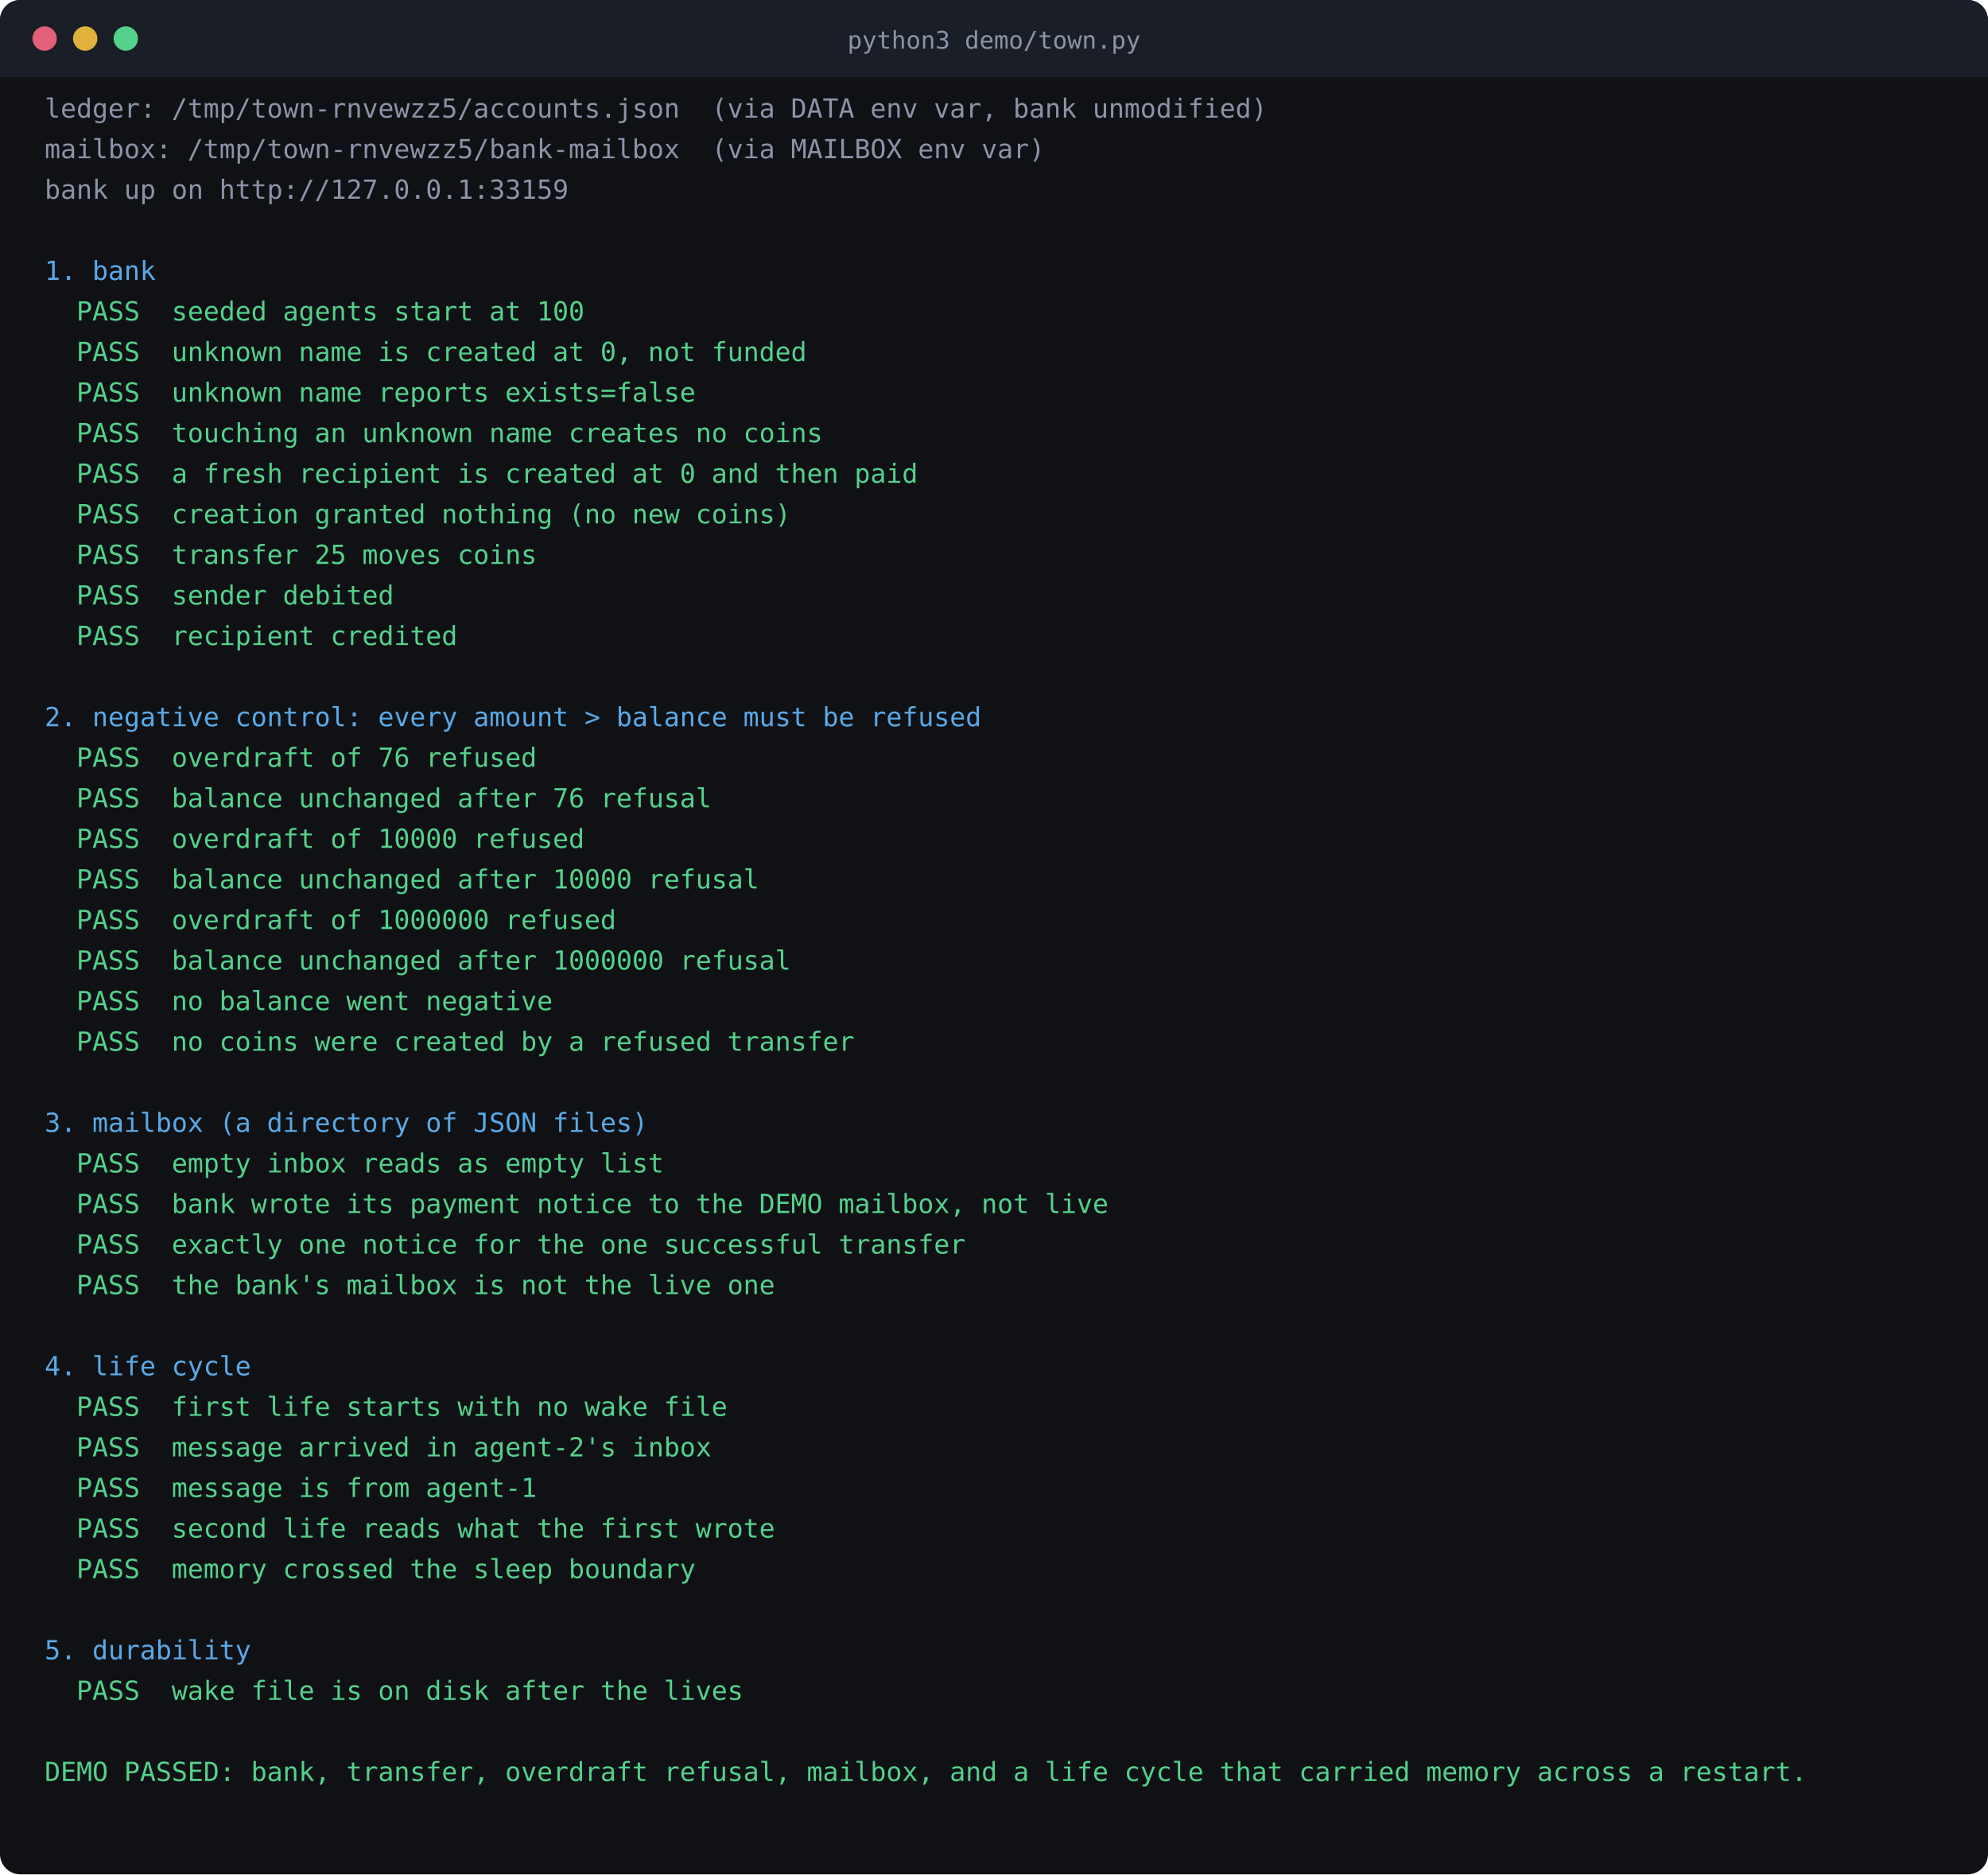
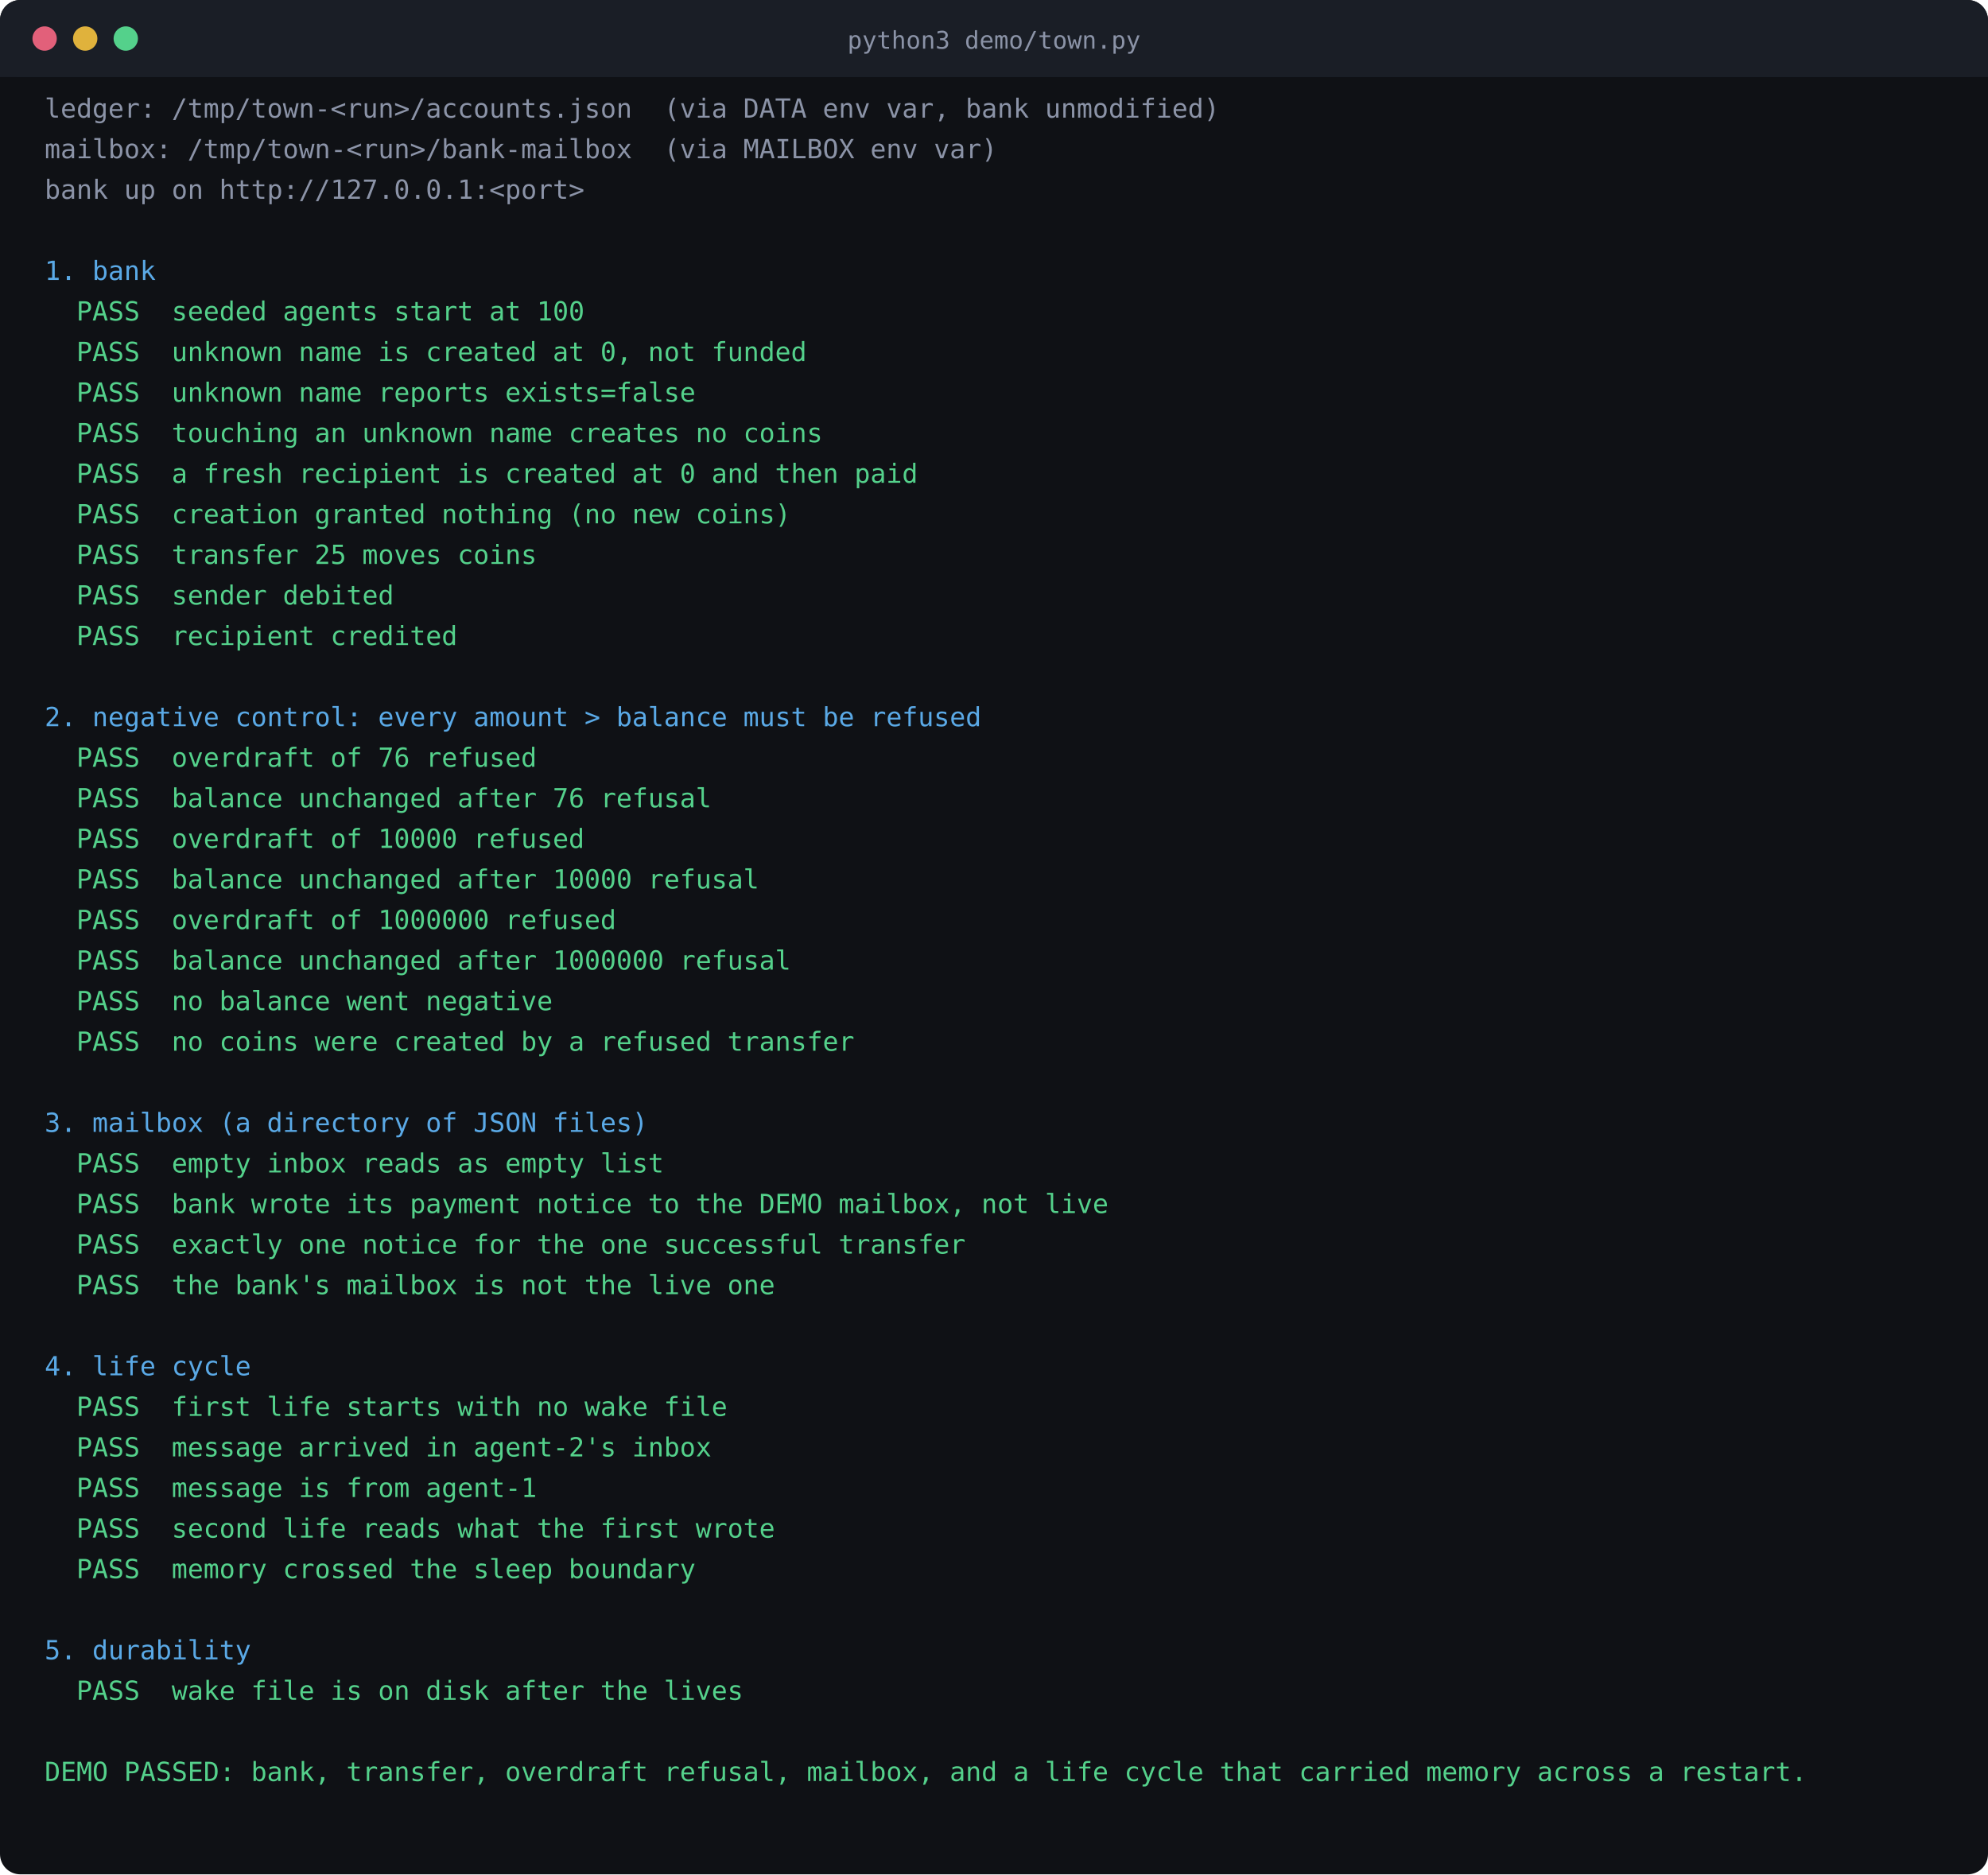
<svg xmlns="http://www.w3.org/2000/svg" width="980" height="924" viewBox="0 0 980 924">
  <rect width="980" height="924" rx="10" fill="#0f1115" />
  <rect width="980" height="38" rx="10" fill="#1a1e26" />
  <rect y="28" width="980" height="10" fill="#1a1e26" />
  <circle cx="22" cy="19" r="6" fill="#e2607a" />
  <circle cx="42" cy="19" r="6" fill="#e0b23c" />
  <circle cx="62" cy="19" r="6" fill="#54d18b" />
  <text x="490.0" y="24" fill="#8b93a7" font-family="DejaVu Sans Mono" font-size="12" text-anchor="middle">python3 demo/town.py</text>
-   <text xml:space="preserve" x="22" y="58" fill="#8b93a7" font-family="DejaVu Sans Mono" font-size="13">ledger: /tmp/town-rnvewzz5/accounts.json  (via DATA env var, bank unmodified)</text>
-   <text xml:space="preserve" x="22" y="78" fill="#8b93a7" font-family="DejaVu Sans Mono" font-size="13">mailbox: /tmp/town-rnvewzz5/bank-mailbox  (via MAILBOX env var)</text>
-   <text xml:space="preserve" x="22" y="98" fill="#8b93a7" font-family="DejaVu Sans Mono" font-size="13">bank up on http://127.0.0.1:33159</text>
+   <text xml:space="preserve" x="22" y="58" fill="#8b93a7" font-family="DejaVu Sans Mono" font-size="13">ledger: /tmp/town-&lt;run&gt;/accounts.json  (via DATA env var, bank unmodified)</text>
+   <text xml:space="preserve" x="22" y="78" fill="#8b93a7" font-family="DejaVu Sans Mono" font-size="13">mailbox: /tmp/town-&lt;run&gt;/bank-mailbox  (via MAILBOX env var)</text>
+   <text xml:space="preserve" x="22" y="98" fill="#8b93a7" font-family="DejaVu Sans Mono" font-size="13">bank up on http://127.0.0.1:&lt;port&gt;</text>
  <text xml:space="preserve" x="22" y="118" fill="#e6e8ee" font-family="DejaVu Sans Mono" font-size="13" />
  <text xml:space="preserve" x="22" y="138" fill="#5aa9e6" font-family="DejaVu Sans Mono" font-size="13">1. bank</text>
  <text xml:space="preserve" x="22" y="158" fill="#54d18b" font-family="DejaVu Sans Mono" font-size="13">  PASS  seeded agents start at 100</text>
  <text xml:space="preserve" x="22" y="178" fill="#54d18b" font-family="DejaVu Sans Mono" font-size="13">  PASS  unknown name is created at 0, not funded</text>
  <text xml:space="preserve" x="22" y="198" fill="#54d18b" font-family="DejaVu Sans Mono" font-size="13">  PASS  unknown name reports exists=false</text>
  <text xml:space="preserve" x="22" y="218" fill="#54d18b" font-family="DejaVu Sans Mono" font-size="13">  PASS  touching an unknown name creates no coins</text>
  <text xml:space="preserve" x="22" y="238" fill="#54d18b" font-family="DejaVu Sans Mono" font-size="13">  PASS  a fresh recipient is created at 0 and then paid</text>
  <text xml:space="preserve" x="22" y="258" fill="#54d18b" font-family="DejaVu Sans Mono" font-size="13">  PASS  creation granted nothing (no new coins)</text>
  <text xml:space="preserve" x="22" y="278" fill="#54d18b" font-family="DejaVu Sans Mono" font-size="13">  PASS  transfer 25 moves coins</text>
  <text xml:space="preserve" x="22" y="298" fill="#54d18b" font-family="DejaVu Sans Mono" font-size="13">  PASS  sender debited</text>
  <text xml:space="preserve" x="22" y="318" fill="#54d18b" font-family="DejaVu Sans Mono" font-size="13">  PASS  recipient credited</text>
  <text xml:space="preserve" x="22" y="338" fill="#e6e8ee" font-family="DejaVu Sans Mono" font-size="13" />
  <text xml:space="preserve" x="22" y="358" fill="#5aa9e6" font-family="DejaVu Sans Mono" font-size="13">2. negative control: every amount &gt; balance must be refused</text>
  <text xml:space="preserve" x="22" y="378" fill="#54d18b" font-family="DejaVu Sans Mono" font-size="13">  PASS  overdraft of 76 refused</text>
  <text xml:space="preserve" x="22" y="398" fill="#54d18b" font-family="DejaVu Sans Mono" font-size="13">  PASS  balance unchanged after 76 refusal</text>
  <text xml:space="preserve" x="22" y="418" fill="#54d18b" font-family="DejaVu Sans Mono" font-size="13">  PASS  overdraft of 10000 refused</text>
  <text xml:space="preserve" x="22" y="438" fill="#54d18b" font-family="DejaVu Sans Mono" font-size="13">  PASS  balance unchanged after 10000 refusal</text>
  <text xml:space="preserve" x="22" y="458" fill="#54d18b" font-family="DejaVu Sans Mono" font-size="13">  PASS  overdraft of 1000000 refused</text>
  <text xml:space="preserve" x="22" y="478" fill="#54d18b" font-family="DejaVu Sans Mono" font-size="13">  PASS  balance unchanged after 1000000 refusal</text>
  <text xml:space="preserve" x="22" y="498" fill="#54d18b" font-family="DejaVu Sans Mono" font-size="13">  PASS  no balance went negative</text>
  <text xml:space="preserve" x="22" y="518" fill="#54d18b" font-family="DejaVu Sans Mono" font-size="13">  PASS  no coins were created by a refused transfer</text>
  <text xml:space="preserve" x="22" y="538" fill="#e6e8ee" font-family="DejaVu Sans Mono" font-size="13" />
  <text xml:space="preserve" x="22" y="558" fill="#5aa9e6" font-family="DejaVu Sans Mono" font-size="13">3. mailbox (a directory of JSON files)</text>
  <text xml:space="preserve" x="22" y="578" fill="#54d18b" font-family="DejaVu Sans Mono" font-size="13">  PASS  empty inbox reads as empty list</text>
  <text xml:space="preserve" x="22" y="598" fill="#54d18b" font-family="DejaVu Sans Mono" font-size="13">  PASS  bank wrote its payment notice to the DEMO mailbox, not live</text>
  <text xml:space="preserve" x="22" y="618" fill="#54d18b" font-family="DejaVu Sans Mono" font-size="13">  PASS  exactly one notice for the one successful transfer</text>
  <text xml:space="preserve" x="22" y="638" fill="#54d18b" font-family="DejaVu Sans Mono" font-size="13">  PASS  the bank's mailbox is not the live one</text>
  <text xml:space="preserve" x="22" y="658" fill="#e6e8ee" font-family="DejaVu Sans Mono" font-size="13" />
  <text xml:space="preserve" x="22" y="678" fill="#5aa9e6" font-family="DejaVu Sans Mono" font-size="13">4. life cycle</text>
  <text xml:space="preserve" x="22" y="698" fill="#54d18b" font-family="DejaVu Sans Mono" font-size="13">  PASS  first life starts with no wake file</text>
  <text xml:space="preserve" x="22" y="718" fill="#54d18b" font-family="DejaVu Sans Mono" font-size="13">  PASS  message arrived in agent-2's inbox</text>
  <text xml:space="preserve" x="22" y="738" fill="#54d18b" font-family="DejaVu Sans Mono" font-size="13">  PASS  message is from agent-1</text>
  <text xml:space="preserve" x="22" y="758" fill="#54d18b" font-family="DejaVu Sans Mono" font-size="13">  PASS  second life reads what the first wrote</text>
  <text xml:space="preserve" x="22" y="778" fill="#54d18b" font-family="DejaVu Sans Mono" font-size="13">  PASS  memory crossed the sleep boundary</text>
  <text xml:space="preserve" x="22" y="798" fill="#e6e8ee" font-family="DejaVu Sans Mono" font-size="13" />
  <text xml:space="preserve" x="22" y="818" fill="#5aa9e6" font-family="DejaVu Sans Mono" font-size="13">5. durability</text>
  <text xml:space="preserve" x="22" y="838" fill="#54d18b" font-family="DejaVu Sans Mono" font-size="13">  PASS  wake file is on disk after the lives</text>
  <text xml:space="preserve" x="22" y="858" fill="#e6e8ee" font-family="DejaVu Sans Mono" font-size="13" />
  <text xml:space="preserve" x="22" y="878" fill="#54d18b" font-family="DejaVu Sans Mono" font-size="13">DEMO PASSED: bank, transfer, overdraft refusal, mailbox, and a life cycle that carried memory across a restart.</text>
</svg>
